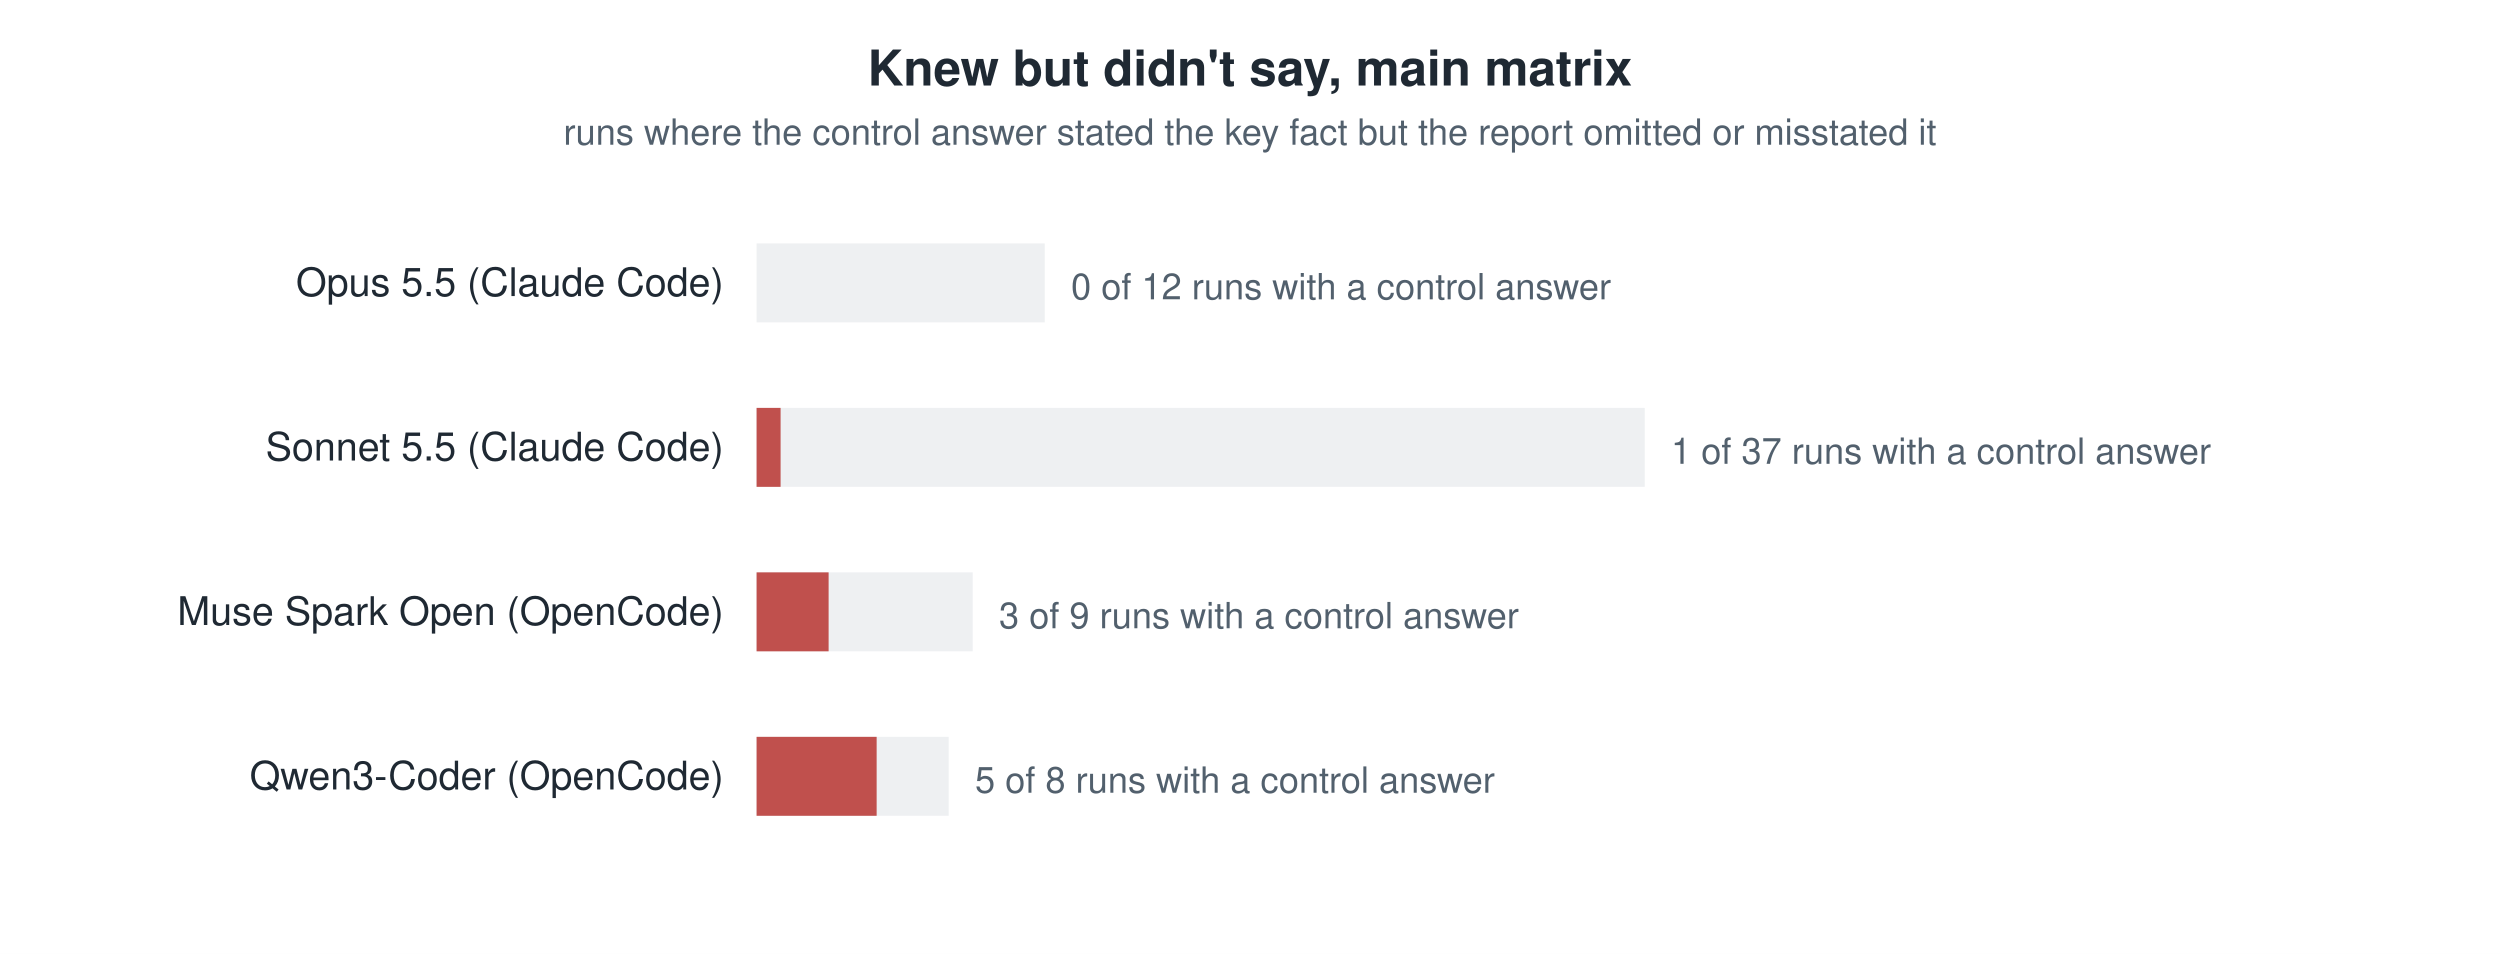
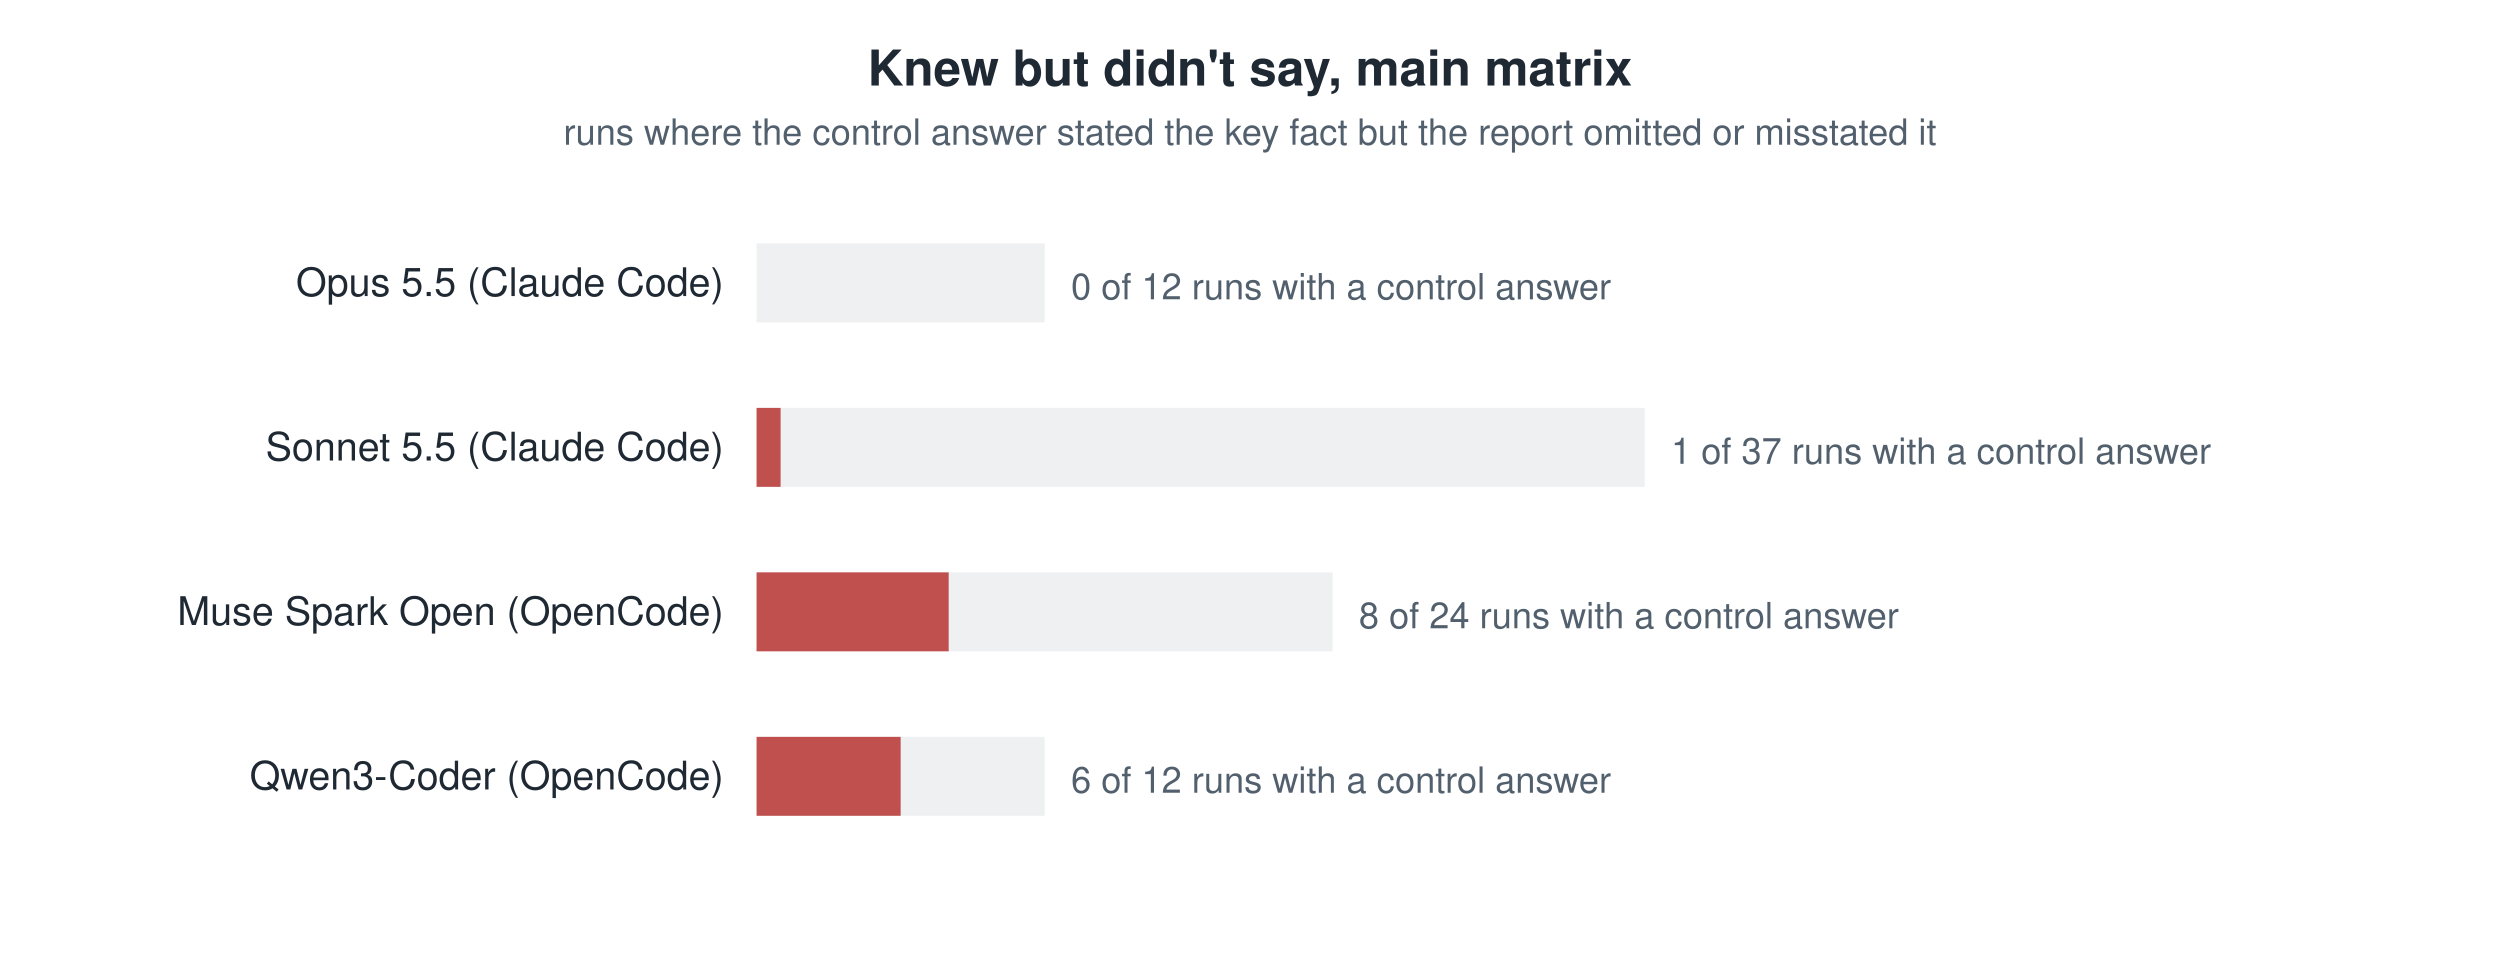
<svg xmlns="http://www.w3.org/2000/svg" viewBox="0 0 760 290" width="760" height="290" role="img" aria-label="Knew but did not say per model" font-family="Helvetica,Arial,sans-serif">
  <rect width="760" height="290" fill="#ffffff" />
  <text x="380.0" y="26.0" font-size="15" text-anchor="middle" fill="#1f2933" font-weight="bold">Knew but didn't say, main matrix</text>
  <text x="380.0" y="44.0" font-size="11" text-anchor="middle" fill="#52606d" font-weight="normal">runs where the control answer stated the key fact but the report omitted or misstated it</text>
  <text x="220.0" y="90.0" font-size="12" text-anchor="end" fill="#1f2933" font-weight="normal">Opus 5.5 (Claude Code)</text>
  <rect x="230" y="74" width="87.6" height="24" fill="#eef0f2" />
  <text x="325.6" y="91.0" font-size="11" text-anchor="start" fill="#52606d" font-weight="normal">0 of 12 runs with a control answer</text>
  <text x="220.0" y="140.0" font-size="12" text-anchor="end" fill="#1f2933" font-weight="normal">Sonnet 5.5 (Claude Code)</text>
  <rect x="230" y="124" width="270.0" height="24" fill="#eef0f2" />
  <rect x="230" y="124" width="7.3" height="24" fill="#c0504d" />
  <text x="508.0" y="141.0" font-size="11" text-anchor="start" fill="#52606d" font-weight="normal">1 of 37 runs with a control answer</text>
  <text x="220.0" y="190.0" font-size="12" text-anchor="end" fill="#1f2933" font-weight="normal">Muse Spark Open (OpenCode)</text>
-   <rect x="230" y="174" width="65.7" height="24" fill="#eef0f2" />
-   <rect x="230" y="174" width="21.9" height="24" fill="#c0504d" />
-   <text x="303.7" y="191.0" font-size="11" text-anchor="start" fill="#52606d" font-weight="normal">3 of 9 runs with a control answer</text>
+   <rect x="230" y="174" width="175.1" height="24" fill="#eef0f2" />
+   <rect x="230" y="174" width="58.4" height="24" fill="#c0504d" />
+   <text x="413.1" y="191.0" font-size="11" text-anchor="start" fill="#52606d" font-weight="normal">8 of 24 runs with a control answer</text>
  <text x="220.0" y="240.0" font-size="12" text-anchor="end" fill="#1f2933" font-weight="normal">Qwen3-Coder (OpenCode)</text>
-   <rect x="230" y="224" width="58.4" height="24" fill="#eef0f2" />
-   <rect x="230" y="224" width="36.5" height="24" fill="#c0504d" />
-   <text x="296.4" y="241.0" font-size="11" text-anchor="start" fill="#52606d" font-weight="normal">5 of 8 runs with a control answer</text>
+   <rect x="230" y="224" width="87.6" height="24" fill="#eef0f2" />
+   <rect x="230" y="224" width="43.8" height="24" fill="#c0504d" />
+   <text x="325.6" y="241.0" font-size="11" text-anchor="start" fill="#52606d" font-weight="normal">6 of 12 runs with a control answer</text>
</svg>
